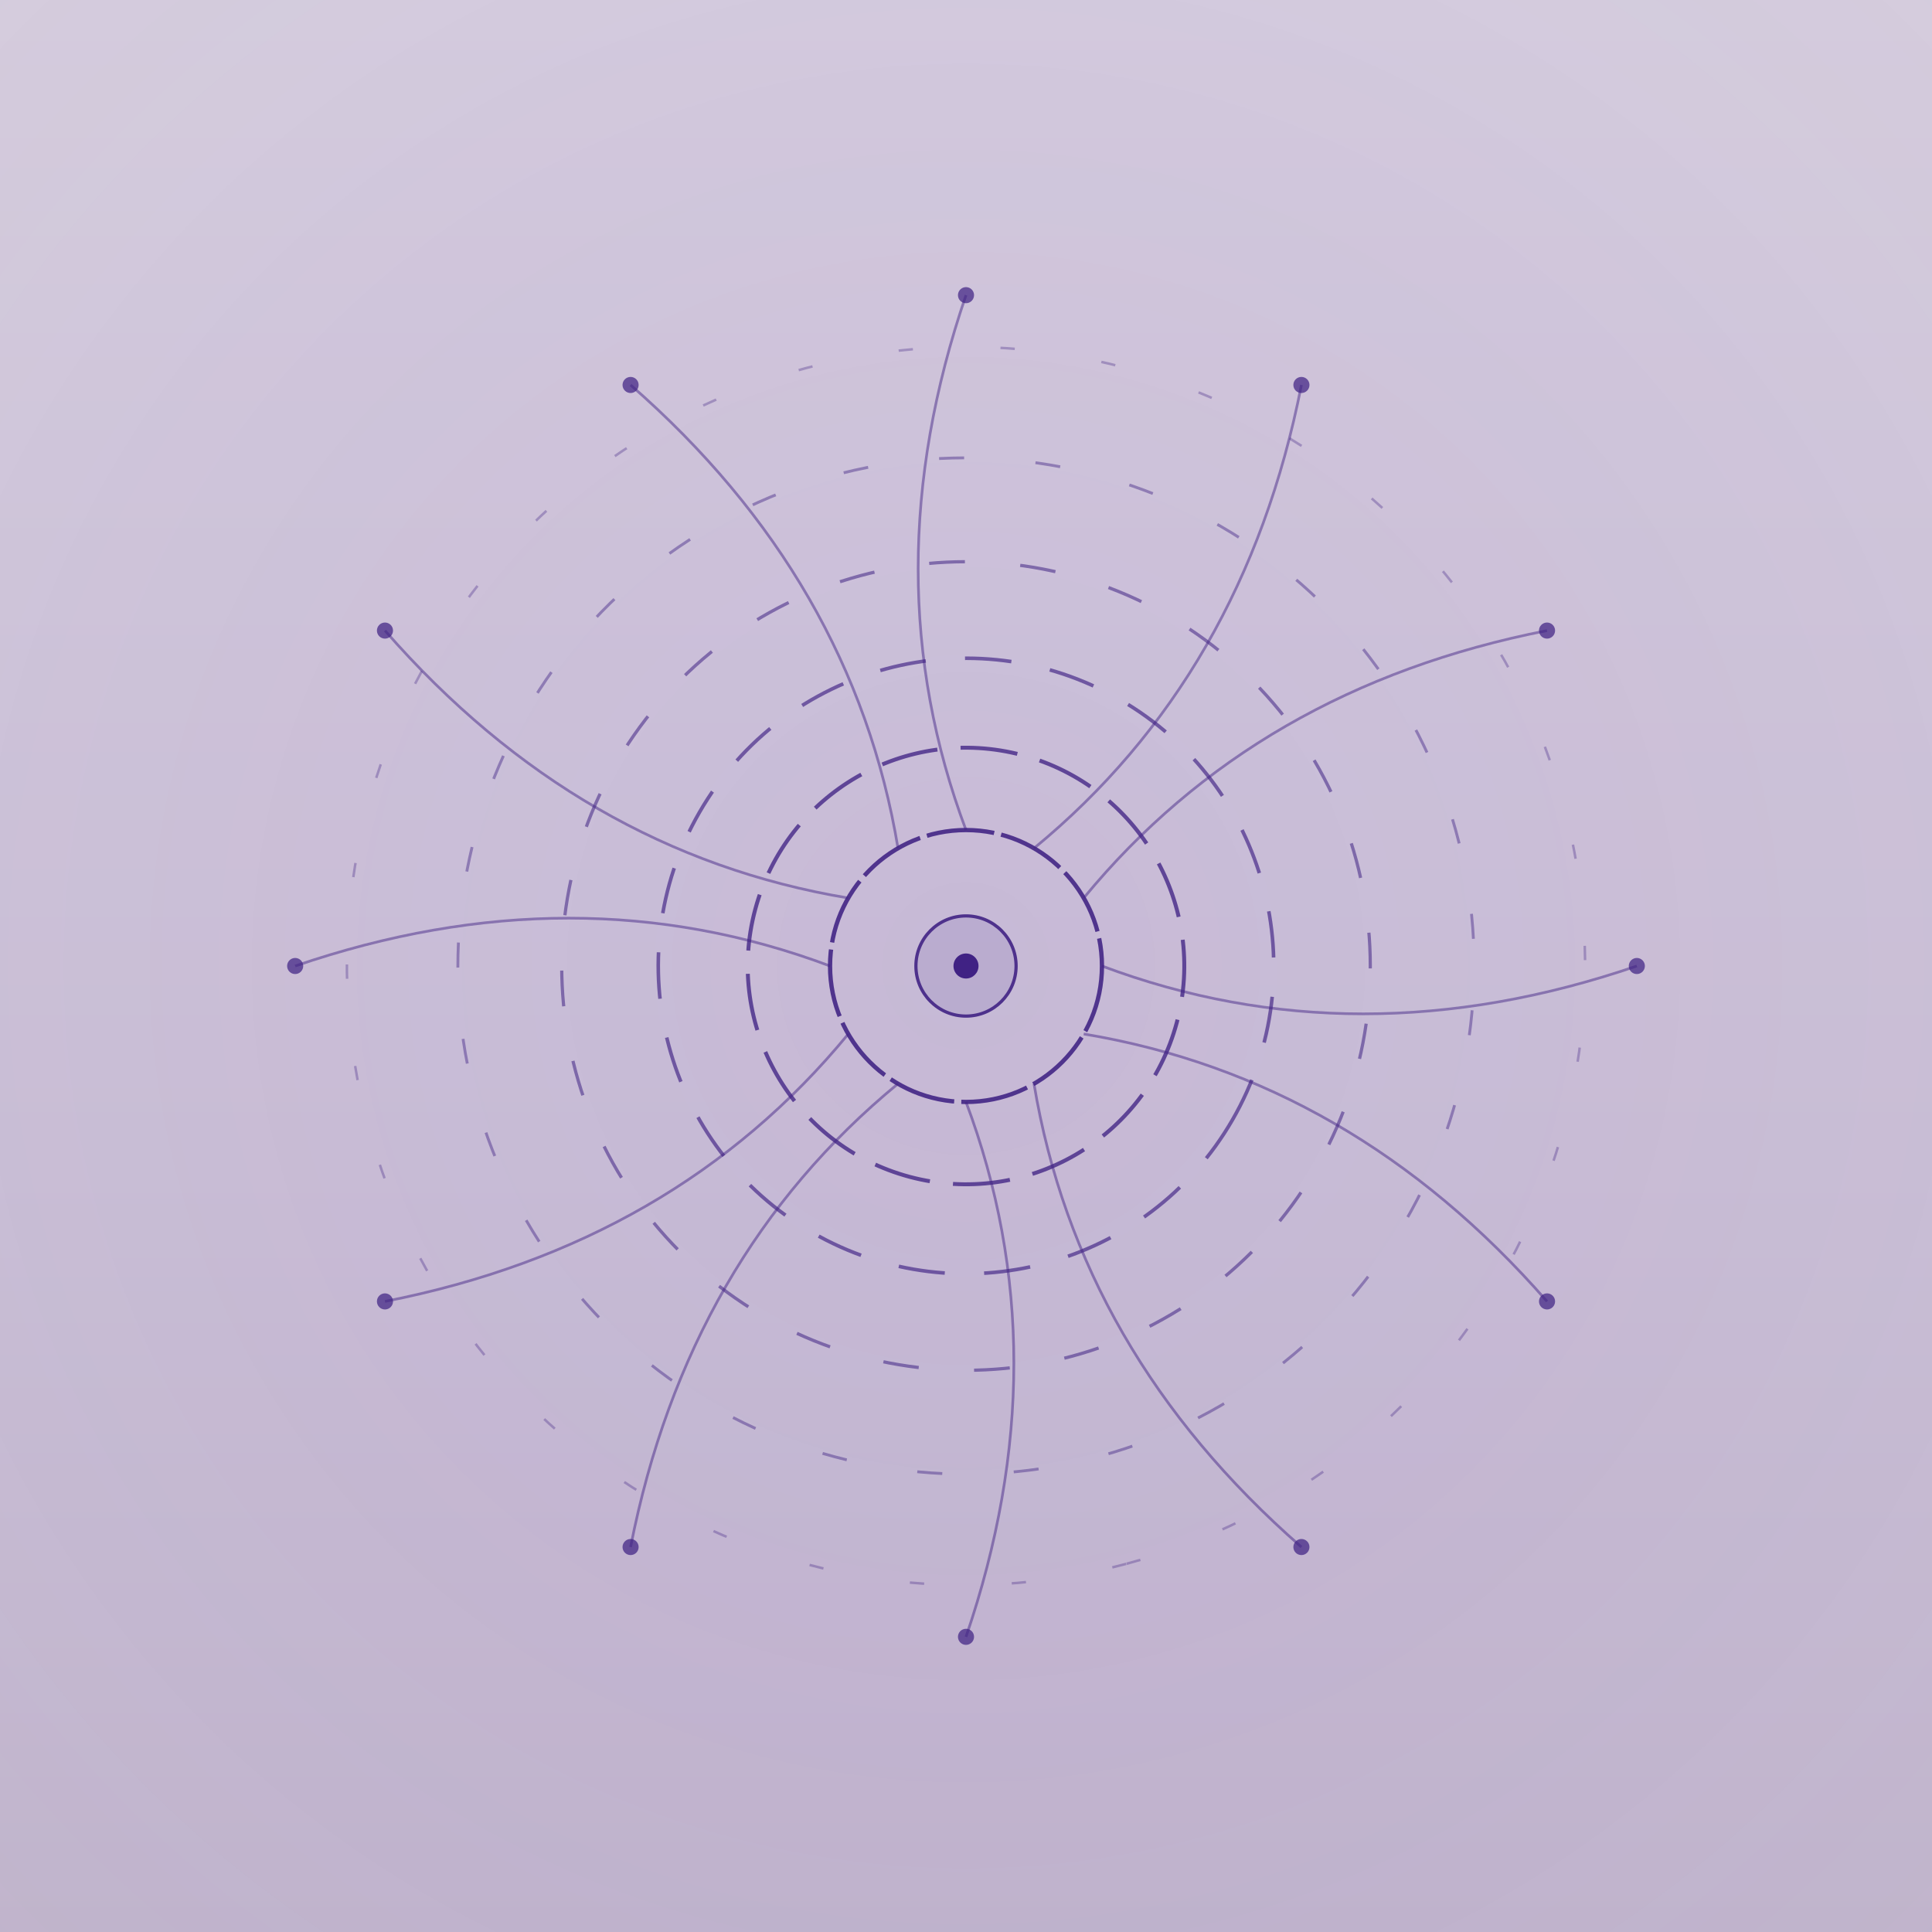
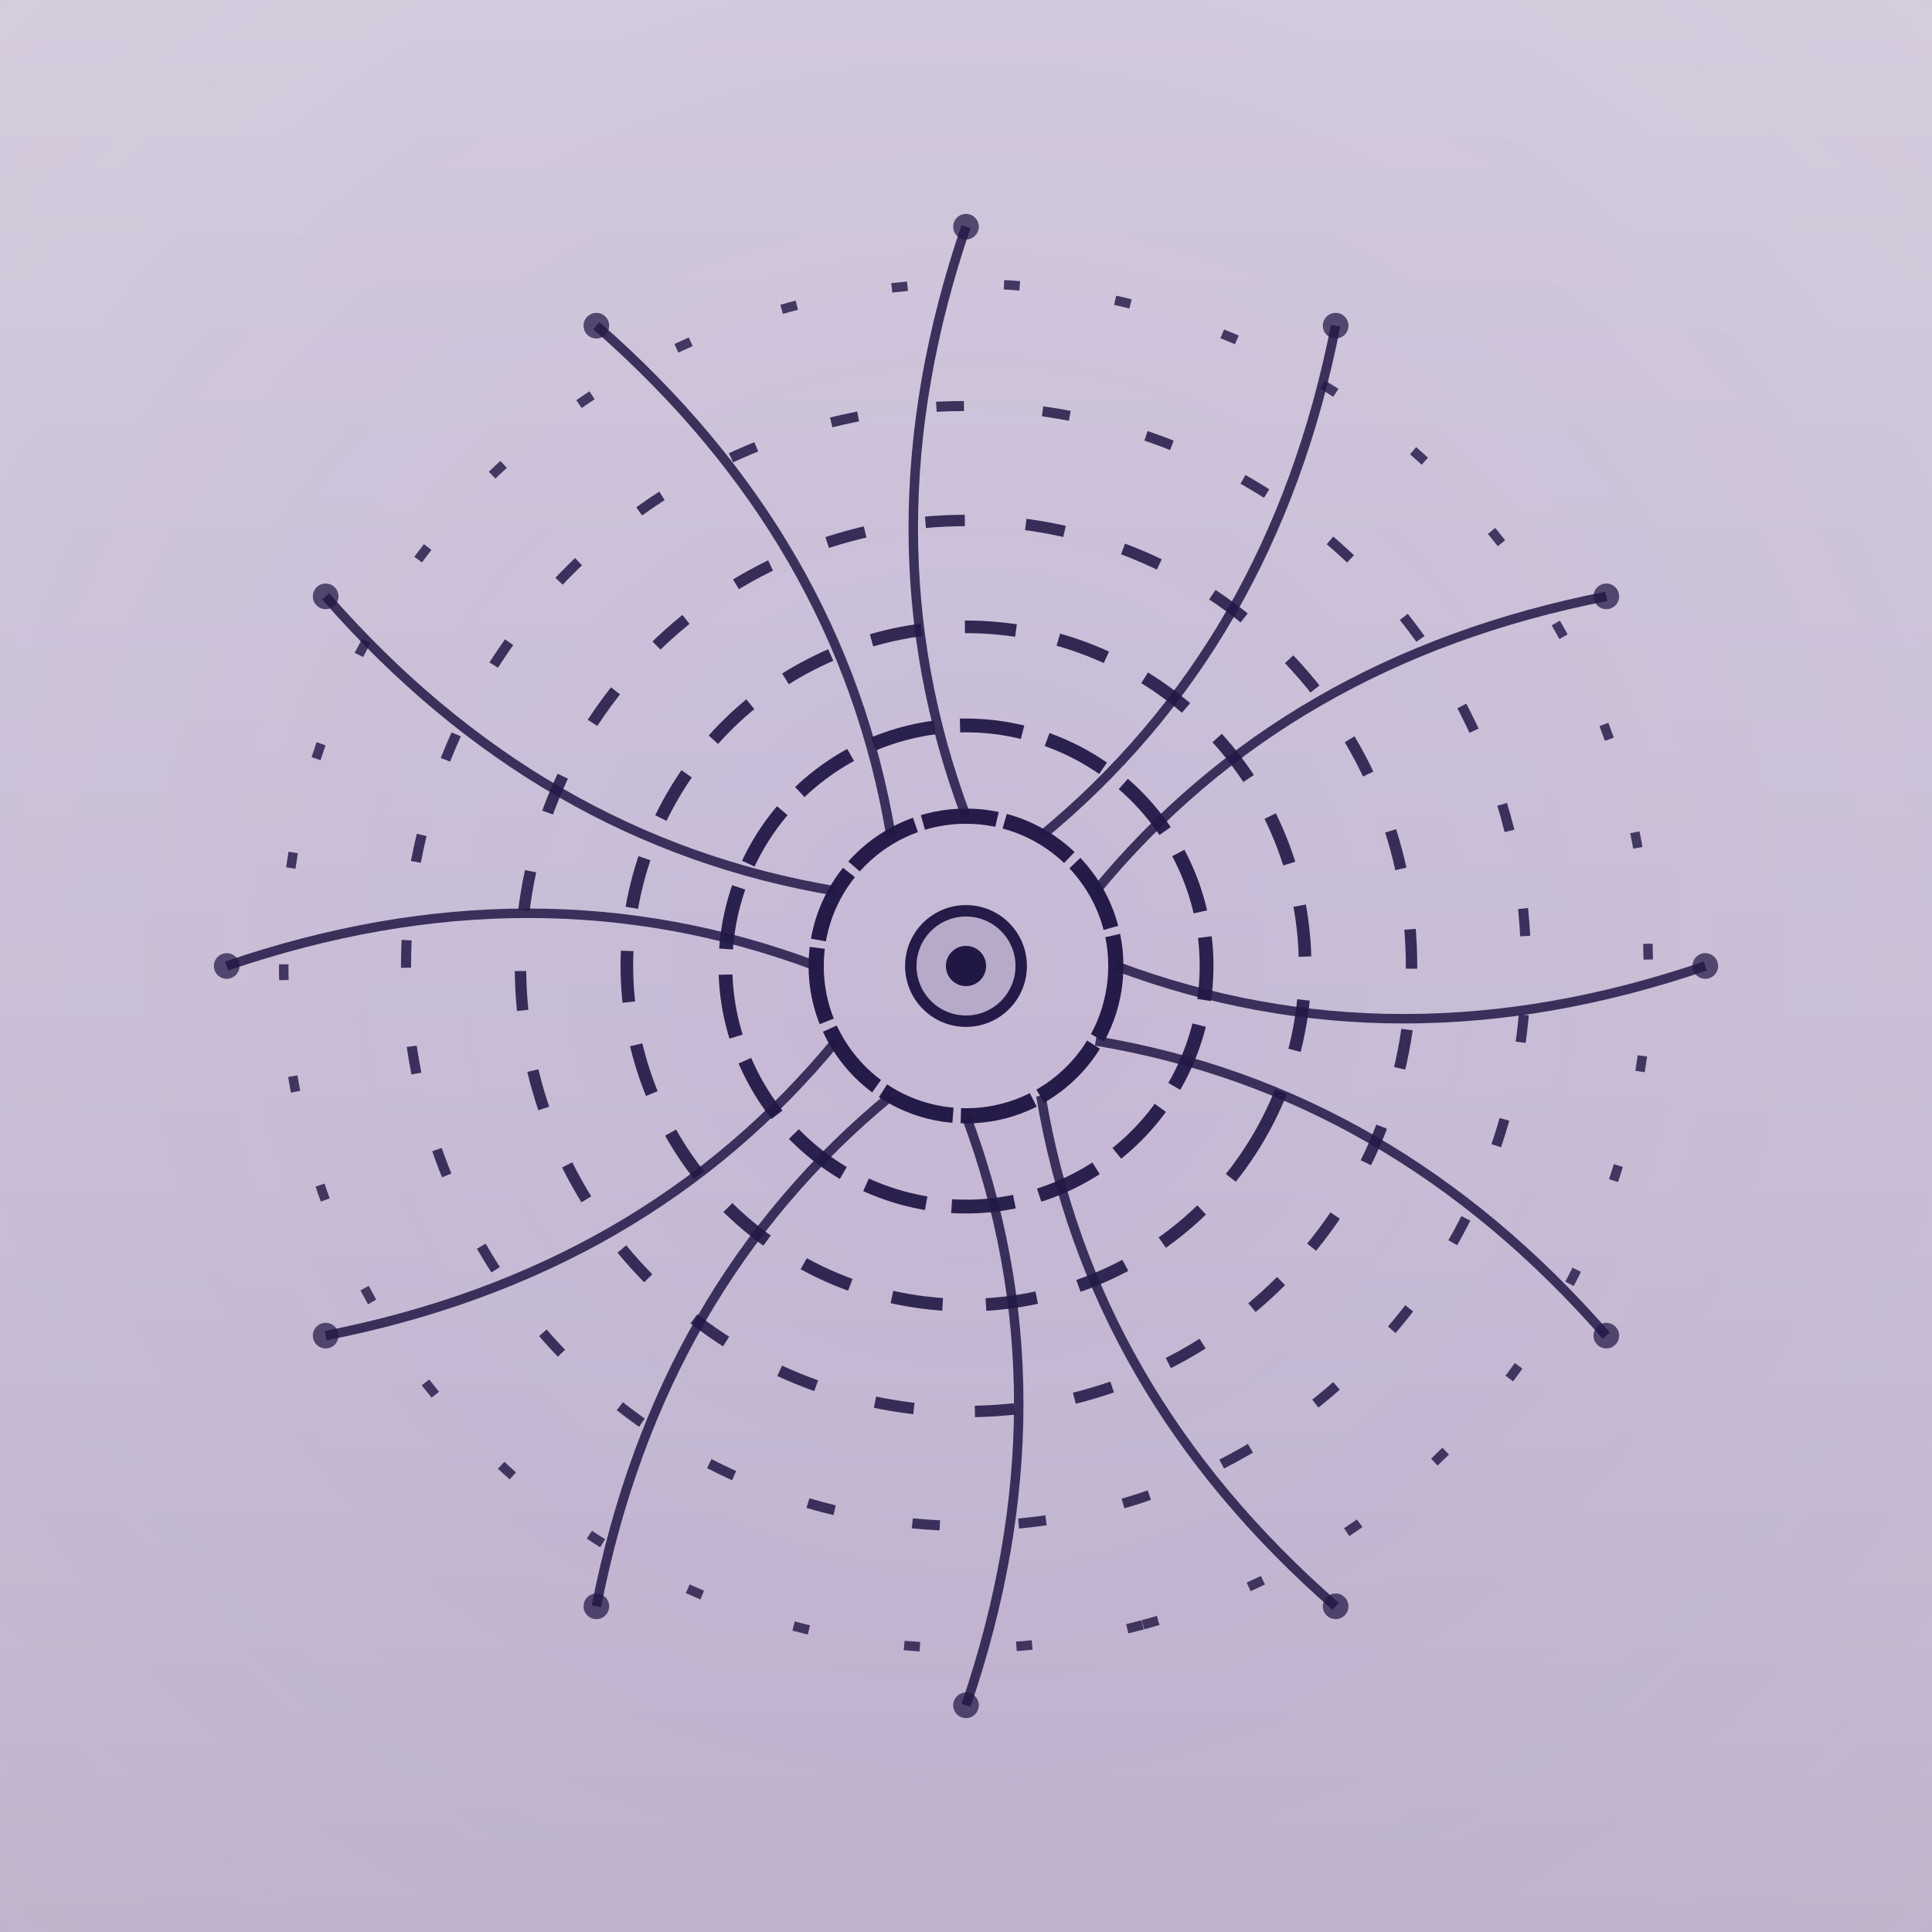
- <svg xmlns="http://www.w3.org/2000/svg" viewBox="260 650 1080 1080" width="100%" height="100%">
+ <svg xmlns="http://www.w3.org/2000/svg" viewBox="310 700 980 980" width="100%" height="100%">
  <defs>
    <linearGradient id="bg-self-transcendence" x1="0%" y1="0%" x2="0%" y2="100%">
      <stop offset="0%" stop-color="#d5cddd" />
      <stop offset="60%" stop-color="#cbc1d5" />
      <stop offset="100%" stop-color="#c1b5cc" />
    </linearGradient>
    <radialGradient id="halo-self-transcendence" cx="50%" cy="50%" r="75%">
      <stop offset="0%" stop-color="#6d28d9" stop-opacity="0.06" />
      <stop offset="55%" stop-color="#6d28d9" stop-opacity="0.03" />
      <stop offset="100%" stop-color="#6d28d9" stop-opacity="0.00" />
    </radialGradient>
  </defs>
-   <rect x="260" y="650" width="1080" height="1080" fill="url(#bg-self-transcendence)" />
-   <rect x="260" y="650" width="1080" height="1080" fill="url(#halo-self-transcendence)" />
+   <rect x="310" y="700" width="980" height="980" fill="url(#bg-self-transcendence)" />
+   <rect x="310" y="700" width="980" height="980" fill="url(#halo-self-transcendence)" />
  <g class="emblem-open-horizon" transform="translate(0, -210)">
-     <circle cx="800" cy="1400" r="76" stroke="#402284" stroke-width="2.4" stroke-dasharray="38,4" transform="rotate(0 800 1400)" fill="none" opacity="0.88" />
-     <circle cx="800" cy="1400" r="122" stroke="#402284" stroke-width="2.2" stroke-dasharray="32,13" transform="rotate(15 800 1400)" fill="none" opacity="0.77" />
-     <circle cx="800" cy="1400" r="172" stroke="#402284" stroke-width="2.0" stroke-dasharray="26,22" transform="rotate(30 800 1400)" fill="none" opacity="0.66" />
-     <circle cx="800" cy="1400" r="226" stroke="#402284" stroke-width="1.8" stroke-dasharray="20,31" transform="rotate(45 800 1400)" fill="none" opacity="0.55" />
-     <circle cx="800" cy="1400" r="284" stroke="#402284" stroke-width="1.6" stroke-dasharray="14,40" transform="rotate(60 800 1400)" fill="none" opacity="0.44" />
-     <circle cx="800" cy="1400" r="346" stroke="#402284" stroke-width="1.4" stroke-dasharray="8,49" transform="rotate(75 800 1400)" fill="none" opacity="0.33" />
-     <path d="M 876.0 1400.0 Q 1018.6 1453.5 1175.0 1400.0" stroke="#402284" stroke-width="1.5" fill="none" opacity="0.48" />
-     <circle cx="1175.0" cy="1400.0" r="4.5" fill="#402284" opacity="0.72" />
-     <path d="M 865.8 1438.0 Q 1016.0 1463.0 1124.8 1587.5" stroke="#402284" stroke-width="1.5" fill="none" opacity="0.48" />
-     <circle cx="1124.8" cy="1587.5" r="4.5" fill="#402284" opacity="0.72" />
-     <path d="M 838.0 1465.8 Q 863.0 1616.0 987.5 1724.8" stroke="#402284" stroke-width="1.5" fill="none" opacity="0.48" />
-     <circle cx="987.5" cy="1724.8" r="4.5" fill="#402284" opacity="0.72" />
-     <path d="M 800.0 1476.0 Q 853.5 1618.6 800.0 1775.0" stroke="#402284" stroke-width="1.5" fill="none" opacity="0.48" />
-     <circle cx="800.0" cy="1775.0" r="4.5" fill="#402284" opacity="0.72" />
-     <path d="M 762.0 1465.8 Q 644.4 1562.5 612.5 1724.8" stroke="#402284" stroke-width="1.5" fill="none" opacity="0.48" />
-     <circle cx="612.5" cy="1724.8" r="4.5" fill="#402284" opacity="0.72" />
-     <path d="M 734.2 1438.0 Q 637.5 1555.6 475.2 1587.5" stroke="#402284" stroke-width="1.5" fill="none" opacity="0.48" />
-     <circle cx="475.2" cy="1587.5" r="4.5" fill="#402284" opacity="0.72" />
-     <path d="M 724.0 1400.0 Q 581.4 1346.5 425.0 1400.0" stroke="#402284" stroke-width="1.5" fill="none" opacity="0.48" />
-     <circle cx="425.0" cy="1400.0" r="4.5" fill="#402284" opacity="0.72" />
-     <path d="M 734.2 1362.0 Q 584.0 1337.0 475.2 1212.5" stroke="#402284" stroke-width="1.5" fill="none" opacity="0.48" />
-     <circle cx="475.2" cy="1212.5" r="4.5" fill="#402284" opacity="0.72" />
-     <path d="M 762.0 1334.2 Q 737.0 1184.0 612.5 1075.2" stroke="#402284" stroke-width="1.5" fill="none" opacity="0.48" />
-     <circle cx="612.5" cy="1075.2" r="4.5" fill="#402284" opacity="0.72" />
-     <path d="M 800.0 1324.0 Q 746.5 1181.4 800.0 1025.0" stroke="#402284" stroke-width="1.5" fill="none" opacity="0.48" />
-     <circle cx="800.0" cy="1025.0" r="4.5" fill="#402284" opacity="0.72" />
-     <path d="M 838.0 1334.2 Q 955.6 1237.5 987.5 1075.2" stroke="#402284" stroke-width="1.5" fill="none" opacity="0.48" />
-     <circle cx="987.5" cy="1075.2" r="4.5" fill="#402284" opacity="0.72" />
-     <path d="M 865.8 1362.0 Q 962.5 1244.4 1124.8 1212.5" stroke="#402284" stroke-width="1.5" fill="none" opacity="0.48" />
-     <circle cx="1124.8" cy="1212.5" r="4.5" fill="#402284" opacity="0.72" />
-     <circle cx="800" cy="1400" r="28" stroke="#402284" stroke-width="1.8" fill="#402284" fill-opacity="0.10" opacity="0.90" />
-     <circle cx="800" cy="1400" r="7" fill="#402284" />
+     <circle cx="800" cy="1400" r="76" stroke="#211745" stroke-width="7.7" stroke-dasharray="38,4" transform="rotate(0 800 1400)" fill="none" opacity="0.97" />
+     <circle cx="800" cy="1400" r="122" stroke="#211745" stroke-width="7.0" stroke-dasharray="32,13" transform="rotate(15 800 1400)" fill="none" opacity="0.94" />
+     <circle cx="800" cy="1400" r="172" stroke="#211745" stroke-width="6.4" stroke-dasharray="26,22" transform="rotate(30 800 1400)" fill="none" opacity="0.90" />
+     <circle cx="800" cy="1400" r="226" stroke="#211745" stroke-width="5.8" stroke-dasharray="20,31" transform="rotate(45 800 1400)" fill="none" opacity="0.87" />
+     <circle cx="800" cy="1400" r="284" stroke="#211745" stroke-width="5.1" stroke-dasharray="14,40" transform="rotate(60 800 1400)" fill="none" opacity="0.84" />
+     <circle cx="800" cy="1400" r="346" stroke="#211745" stroke-width="4.8" stroke-dasharray="8,49" transform="rotate(75 800 1400)" fill="none" opacity="0.81" />
+     <path d="M 876.0 1400.0 Q 1018.6 1453.5 1175.0 1400.0" stroke="#211745" stroke-width="4.8" fill="none" opacity="0.85" />
+     <circle cx="1175.0" cy="1400.0" r="6.5" fill="#211745" opacity="0.72" />
+     <path d="M 865.8 1438.0 Q 1016.0 1463.0 1124.8 1587.5" stroke="#211745" stroke-width="4.8" fill="none" opacity="0.85" />
+     <circle cx="1124.8" cy="1587.5" r="6.5" fill="#211745" opacity="0.72" />
+     <path d="M 838.0 1465.8 Q 863.0 1616.0 987.5 1724.8" stroke="#211745" stroke-width="4.8" fill="none" opacity="0.85" />
+     <circle cx="987.5" cy="1724.8" r="6.5" fill="#211745" opacity="0.72" />
+     <path d="M 800.0 1476.0 Q 853.5 1618.6 800.0 1775.0" stroke="#211745" stroke-width="4.8" fill="none" opacity="0.85" />
+     <circle cx="800.0" cy="1775.0" r="6.5" fill="#211745" opacity="0.72" />
+     <path d="M 762.0 1465.8 Q 644.4 1562.5 612.5 1724.8" stroke="#211745" stroke-width="4.8" fill="none" opacity="0.85" />
+     <circle cx="612.5" cy="1724.8" r="6.5" fill="#211745" opacity="0.72" />
+     <path d="M 734.2 1438.0 Q 637.5 1555.6 475.2 1587.5" stroke="#211745" stroke-width="4.8" fill="none" opacity="0.85" />
+     <circle cx="475.2" cy="1587.5" r="6.5" fill="#211745" opacity="0.72" />
+     <path d="M 724.0 1400.0 Q 581.4 1346.5 425.0 1400.0" stroke="#211745" stroke-width="4.8" fill="none" opacity="0.85" />
+     <circle cx="425.0" cy="1400.0" r="6.5" fill="#211745" opacity="0.72" />
+     <path d="M 734.2 1362.0 Q 584.0 1337.0 475.2 1212.5" stroke="#211745" stroke-width="4.8" fill="none" opacity="0.85" />
+     <circle cx="475.2" cy="1212.5" r="6.5" fill="#211745" opacity="0.72" />
+     <path d="M 762.0 1334.2 Q 737.0 1184.0 612.5 1075.2" stroke="#211745" stroke-width="4.8" fill="none" opacity="0.85" />
+     <circle cx="612.5" cy="1075.2" r="6.5" fill="#211745" opacity="0.72" />
+     <path d="M 800.0 1324.0 Q 746.5 1181.4 800.0 1025.0" stroke="#211745" stroke-width="4.8" fill="none" opacity="0.85" />
+     <circle cx="800.0" cy="1025.0" r="6.5" fill="#211745" opacity="0.72" />
+     <path d="M 838.0 1334.2 Q 955.6 1237.5 987.5 1075.2" stroke="#211745" stroke-width="4.8" fill="none" opacity="0.85" />
+     <circle cx="987.5" cy="1075.2" r="6.5" fill="#211745" opacity="0.72" />
+     <path d="M 865.8 1362.0 Q 962.5 1244.4 1124.8 1212.5" stroke="#211745" stroke-width="4.8" fill="none" opacity="0.85" />
+     <circle cx="1124.8" cy="1212.5" r="6.5" fill="#211745" opacity="0.72" />
+     <circle cx="800" cy="1400" r="28" stroke="#211745" stroke-width="5.8" fill="#211745" fill-opacity="0.10" opacity="0.97" />
+     <circle cx="800" cy="1400" r="10.2" fill="#211745" />
  </g>
</svg>
